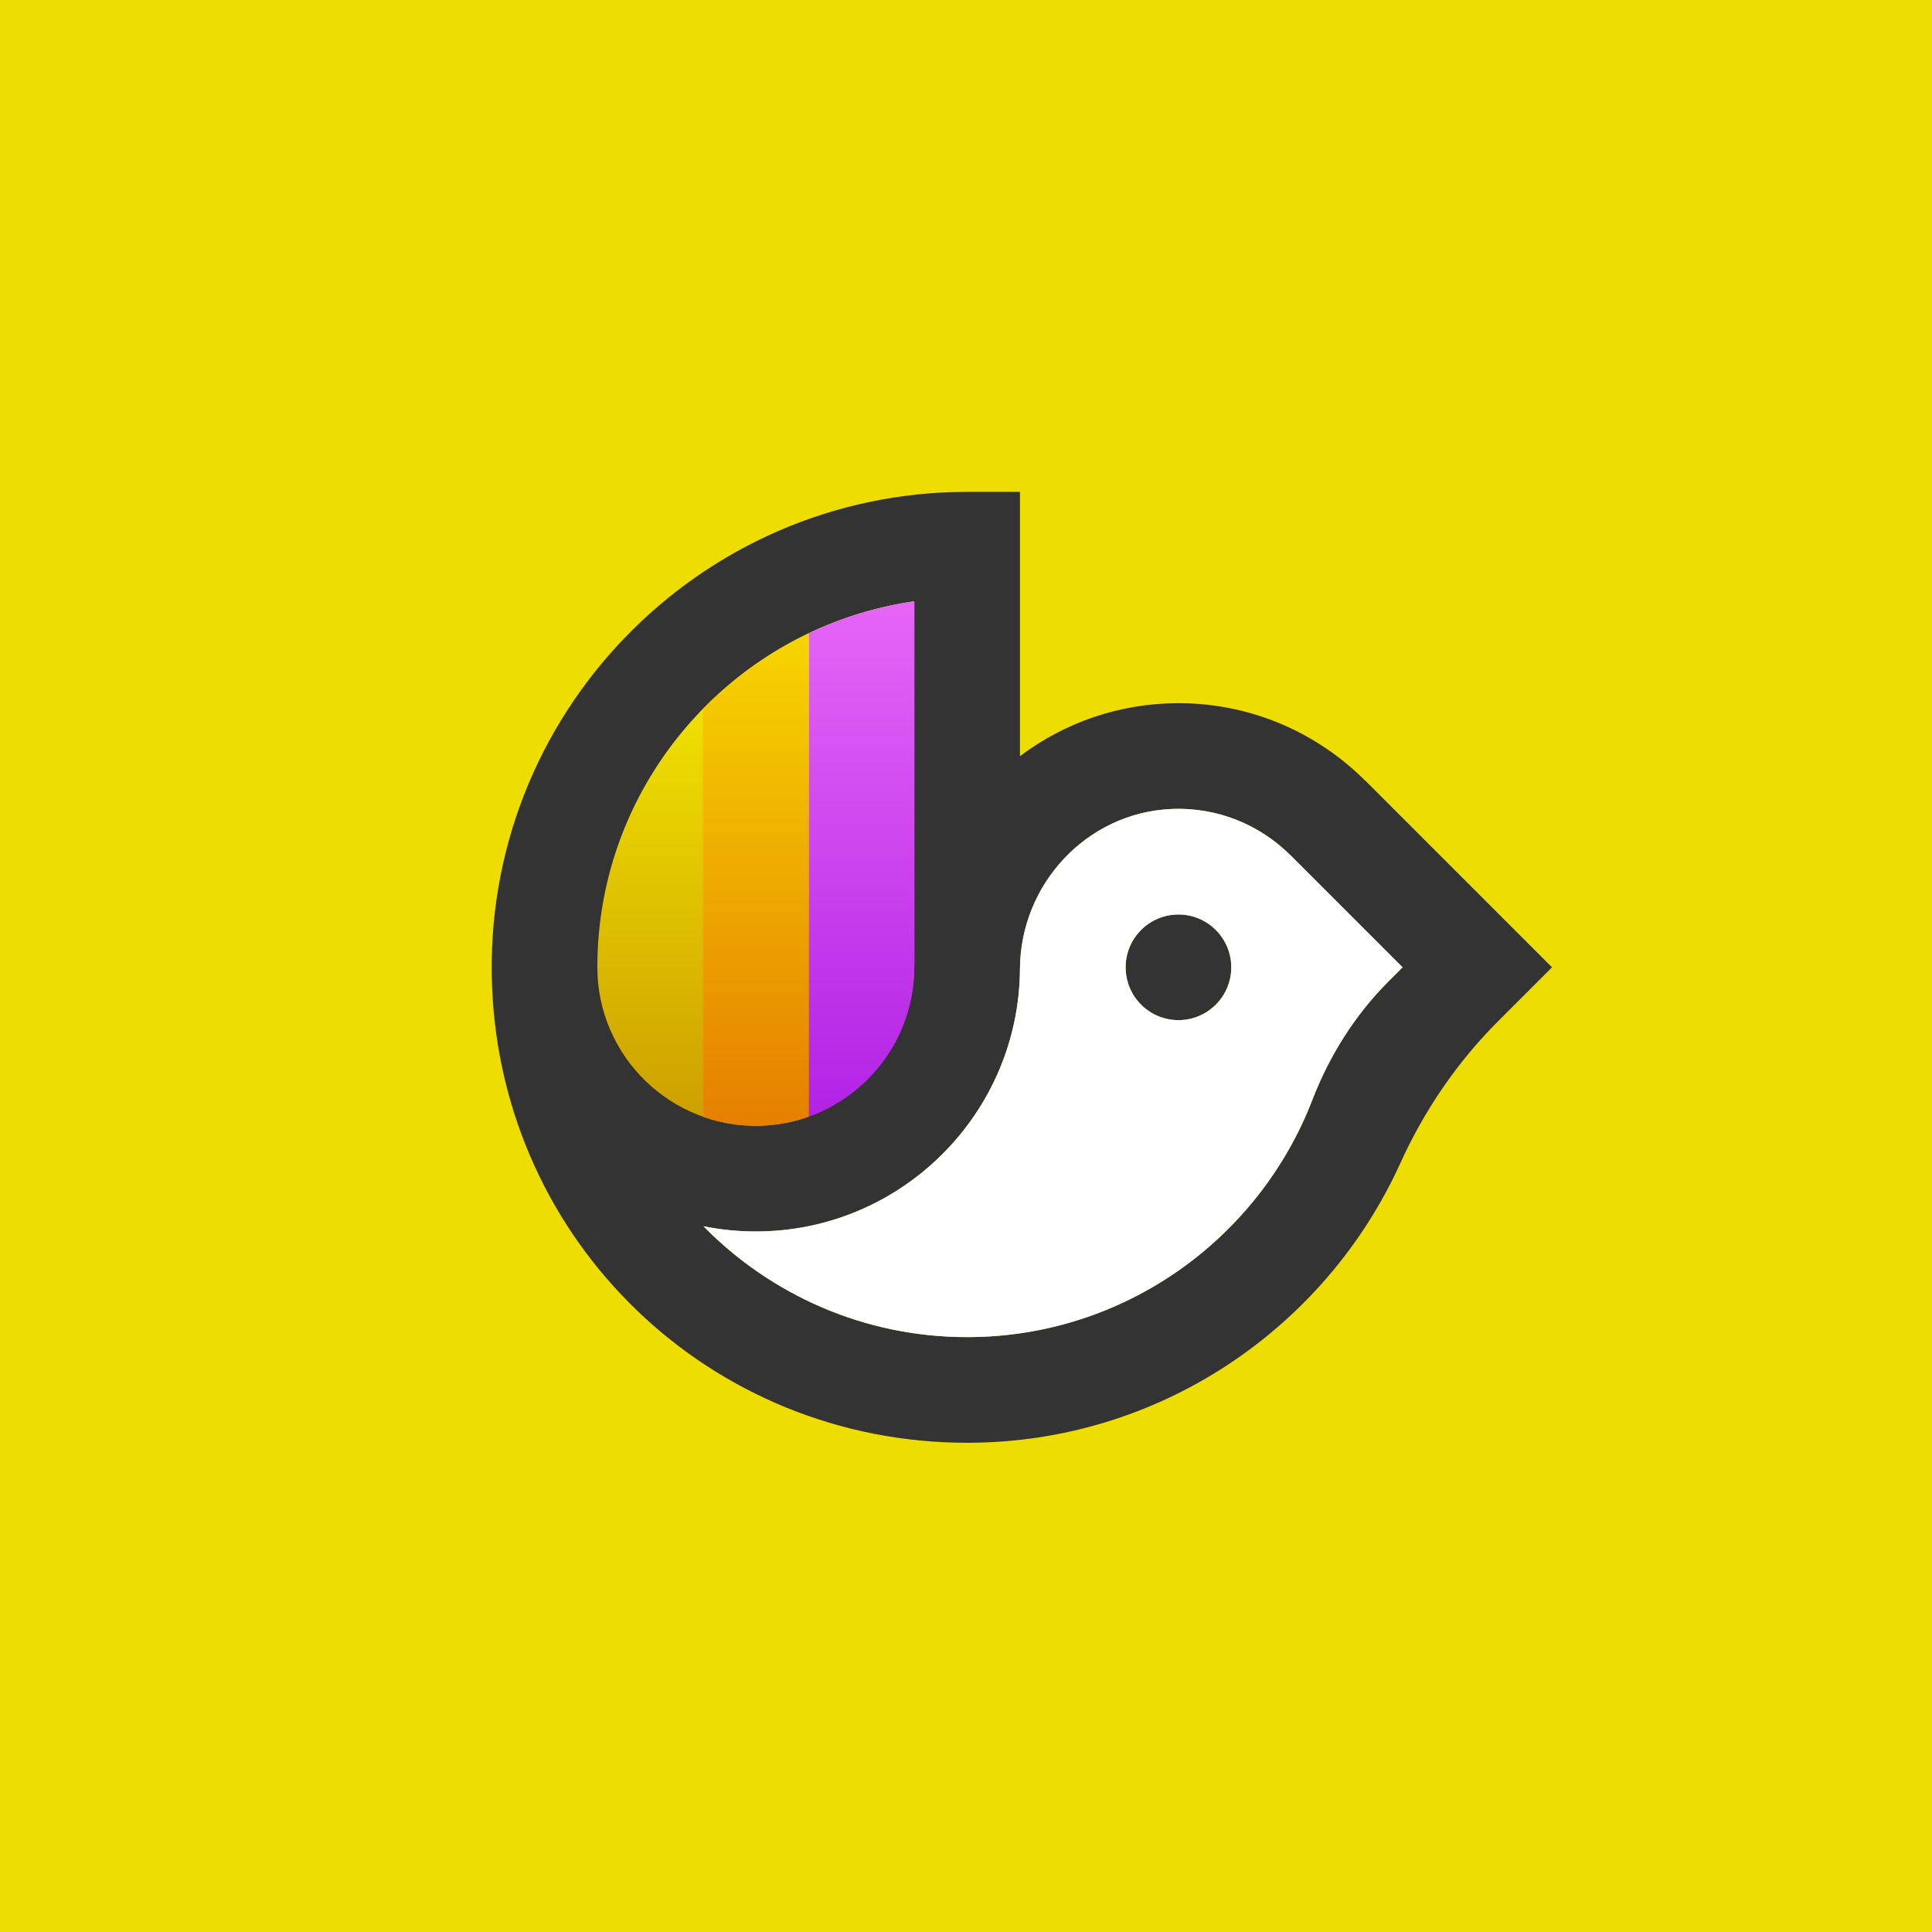
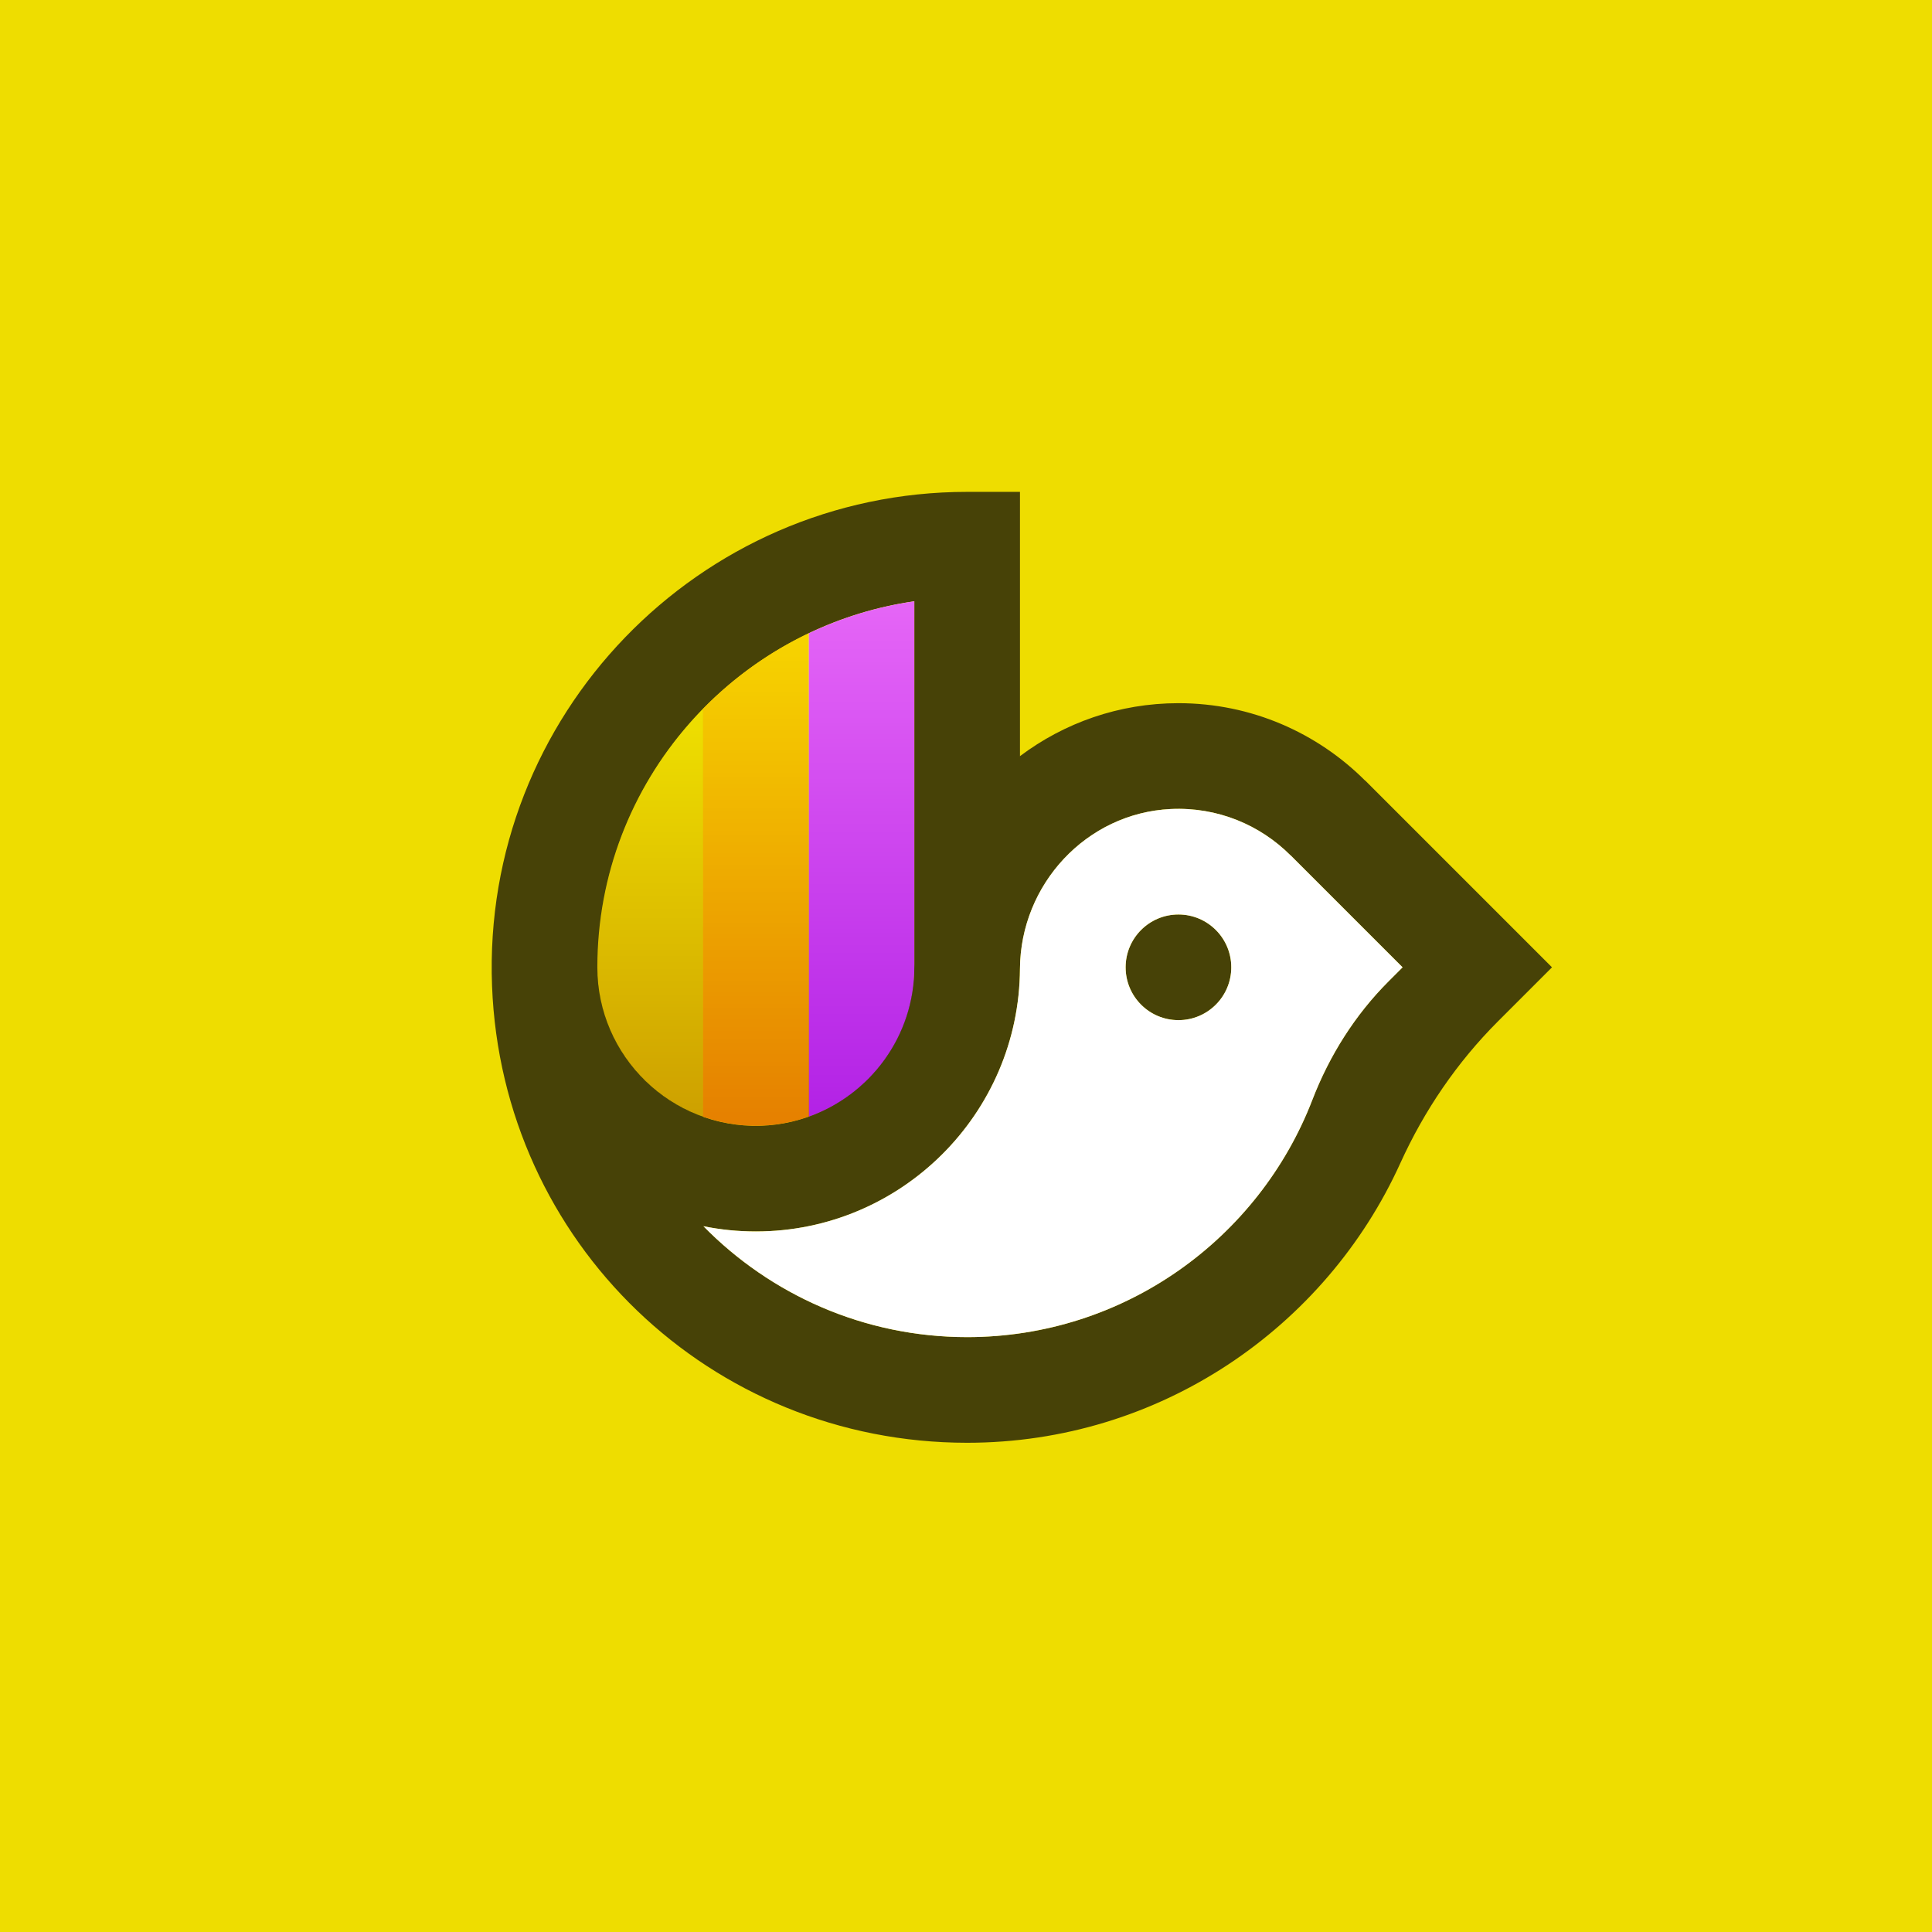
<svg xmlns="http://www.w3.org/2000/svg" xmlns:xlink="http://www.w3.org/1999/xlink" width="640" height="640" viewBox="0 0 640 640">
  <defs>
    <linearGradient id="b" x1="50%" x2="50%" y1="100%" y2="0%">
      <stop stop-color="#000000" stop-opacity=".5" offset="0%" />
      <stop stop-color="#FFFFFF" stop-opacity=".5" offset="100%" />
    </linearGradient>
    <path id="a" d="M105.378,207.427 C125.747,200.203 140.378,180.75 140.378,157.937 L140.378,36.683 C128.02,38.459 116.266,42.109 105.378,47.296 L105.378,207.427 Z" />
    <linearGradient id="d" x1="50%" x2="50%" y1="0%" y2="100%">
      <stop stop-color="#FFFFFF" stop-opacity=".5" offset="0%" />
      <stop stop-color="#000000" stop-opacity=".5" offset="100%" />
    </linearGradient>
    <path id="c" d="M70.378,72.322 L70.378,207.427 C75.856,209.37 81.743,210.437 87.878,210.437 C94.013,210.437 99.901,209.37 105.378,207.427 L105.378,47.296 C92.262,53.545 80.429,62.053 70.378,72.322" />
    <linearGradient id="f" x1="50%" x2="50%" y1="0%" y2="100%">
      <stop stop-color="#FFFFFF" stop-opacity=".504" offset="0%" />
      <stop stop-color="#000000" stop-opacity=".502" offset="100%" />
    </linearGradient>
    <path id="e" d="M70.378,207.427 L70.378,72.322 C48.748,94.424 35.378,124.643 35.378,157.937 C35.378,180.75 50.01,200.203 70.378,207.427" />
  </defs>
  <g fill="none" fill-rule="evenodd">
    <rect width="640" height="640" fill="#EEDD00" />
    <g transform="translate(162.5 162.5)">
-       <path fill="#333333" d="M297.515,162.546 L302.124,157.937 L265.001,120.815 L265.001,120.849 C254.932,110.771 240.799,104.754 225.3,105.499 C197.366,106.843 175.535,130.476 175.377,158.442 C175.104,206.459 135.958,245.437 87.878,245.437 C81.937,245.437 76.134,244.837 70.522,243.703 C92.763,266.354 123.701,280.437 157.878,280.437 C209.951,280.437 254.532,247.774 272.225,201.861 C277.893,187.154 286.37,173.691 297.515,162.546 Z M89.468,210.414 C118.022,209.566 140.378,185.388 140.378,156.82 L140.378,36.683 C81.092,45.201 35.378,96.332 35.378,157.937 C35.378,187.414 59.797,211.295 89.468,210.414 Z M351.622,157.937 L333.737,175.822 C320.182,189.377 309.307,205.336 301.387,222.794 C276.624,277.378 221.615,315.437 157.878,315.437 C72.869,315.437 3.78,249.092 0.498,164.146 C-2.966,74.485 68.972,0.437 157.878,0.437 L175.378,0.437 L175.378,87.985 C190.013,76.974 208.195,70.437 227.878,70.437 C252.007,70.437 273.886,80.255 289.73,96.104 L289.75,96.065 L351.622,157.937 Z M245.378,157.937 C245.378,167.602 237.543,175.437 227.878,175.437 C218.213,175.437 210.378,167.602 210.378,157.937 C210.378,148.272 218.213,140.437 227.878,140.437 C237.543,140.437 245.378,148.272 245.378,157.937 Z" />
+       <path fill="#474207" d="M297.515,162.546 L302.124,157.937 L265.001,120.815 L265.001,120.849 C254.932,110.771 240.799,104.754 225.3,105.499 C197.366,106.843 175.535,130.476 175.377,158.442 C175.104,206.459 135.958,245.437 87.878,245.437 C81.937,245.437 76.134,244.837 70.522,243.703 C92.763,266.354 123.701,280.437 157.878,280.437 C209.951,280.437 254.532,247.774 272.225,201.861 C277.893,187.154 286.37,173.691 297.515,162.546 Z M89.468,210.414 C118.022,209.566 140.378,185.388 140.378,156.82 L140.378,36.683 C81.092,45.201 35.378,96.332 35.378,157.937 C35.378,187.414 59.797,211.295 89.468,210.414 Z M351.622,157.937 L333.737,175.822 C320.182,189.377 309.307,205.336 301.387,222.794 C276.624,277.378 221.615,315.437 157.878,315.437 C72.869,315.437 3.78,249.092 0.498,164.146 C-2.966,74.485 68.972,0.437 157.878,0.437 L175.378,0.437 L175.378,87.985 C190.013,76.974 208.195,70.437 227.878,70.437 C252.007,70.437 273.886,80.255 289.73,96.104 L289.75,96.065 L351.622,157.937 Z M245.378,157.937 C245.378,167.602 237.543,175.437 227.878,175.437 C218.213,175.437 210.378,167.602 210.378,157.937 C210.378,148.272 218.213,140.437 227.878,140.437 C237.543,140.437 245.378,148.272 245.378,157.937 Z" />
      <path fill="#FFFFFF" d="M227.878,140.437 C237.543,140.437 245.378,148.272 245.378,157.937 C245.378,167.602 237.543,175.437 227.878,175.437 C218.213,175.437 210.378,167.602 210.378,157.937 C210.378,148.272 218.213,140.437 227.878,140.437 M70.522,243.703 C92.763,266.354 123.701,280.437 157.878,280.437 C209.951,280.437 254.532,247.773 272.225,201.861 C277.893,187.154 286.37,173.692 297.515,162.546 L302.124,157.937 L265.001,120.815 L265.001,120.849 C254.932,110.771 240.799,104.754 225.3,105.499 C197.366,106.842 175.535,130.476 175.377,158.441 C175.104,206.459 135.958,245.437 87.878,245.437 C81.937,245.437 76.134,244.837 70.522,243.703" />
      <use fill="#CC44EE" xlink:href="#a" />
      <use fill="url(#b)" style="mix-blend-mode:overlay" xlink:href="#a" />
      <use fill="#EEAA00" xlink:href="#c" />
      <use fill="url(#d)" style="mix-blend-mode:overlay" xlink:href="#c" />
      <g>
        <use fill="#EEDD00" style="mix-blend-mode:multiply" xlink:href="#e" />
        <use fill="url(#f)" style="mix-blend-mode:overlay" xlink:href="#e" />
      </g>
    </g>
  </g>
</svg>
